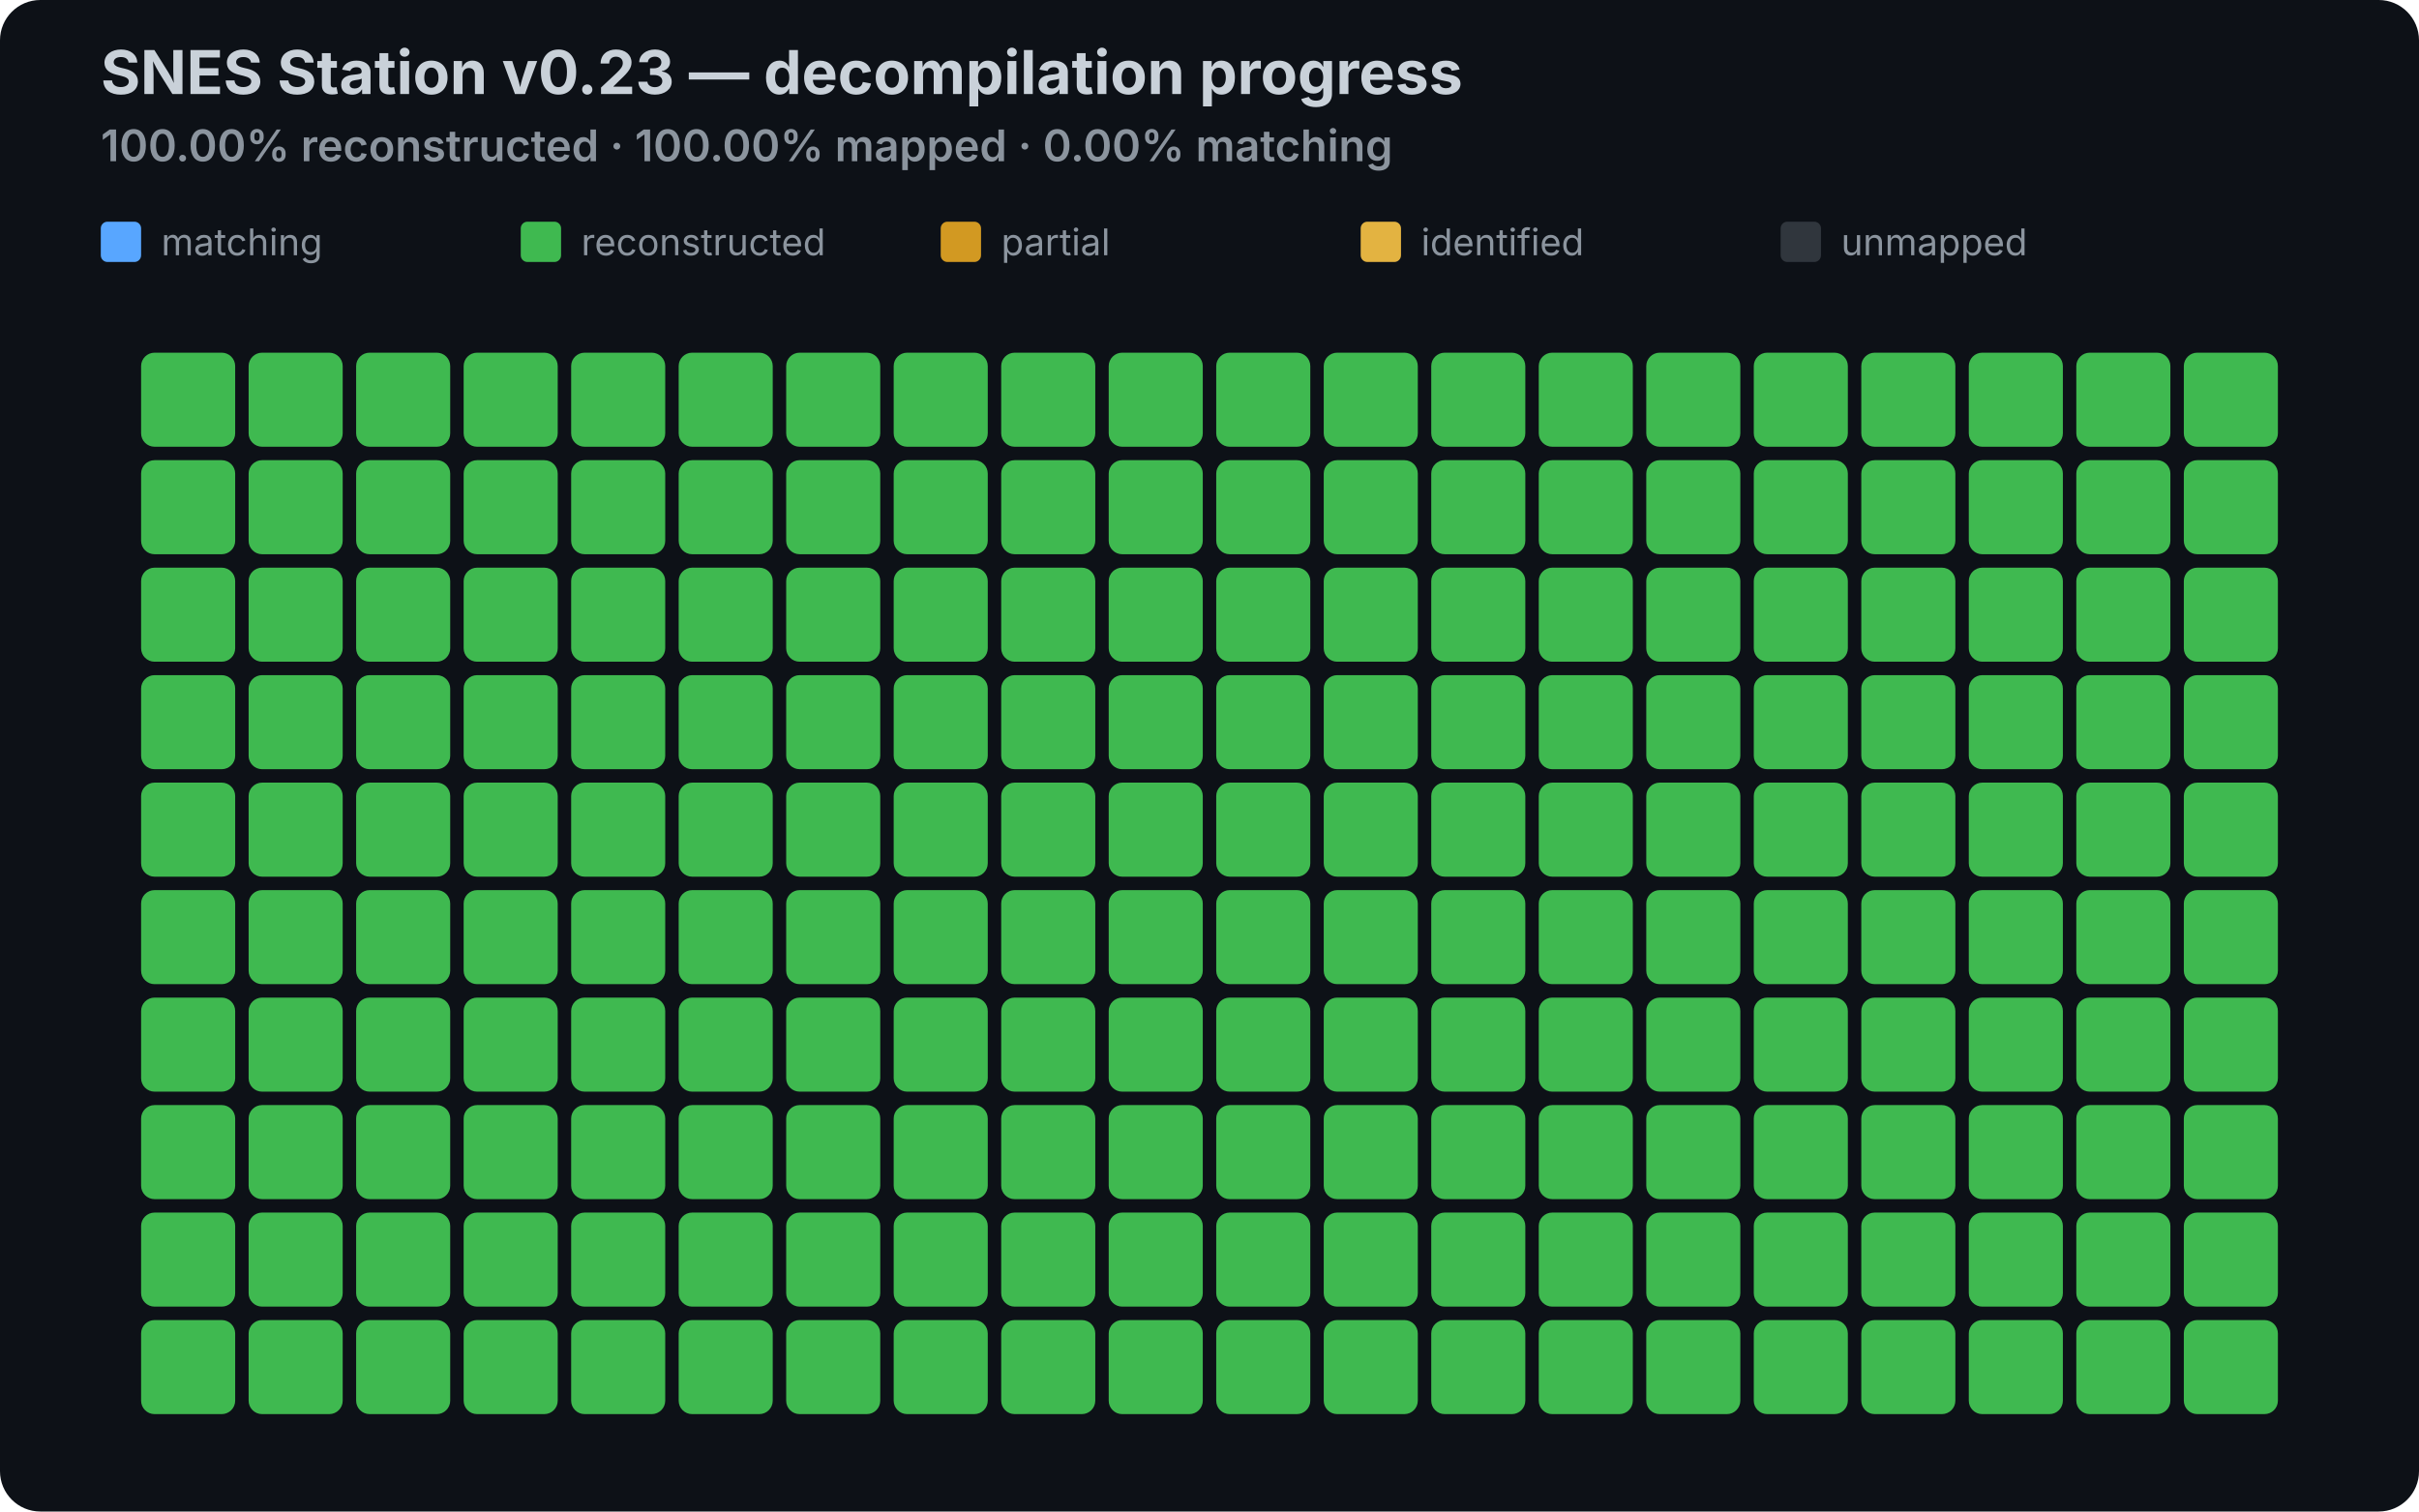
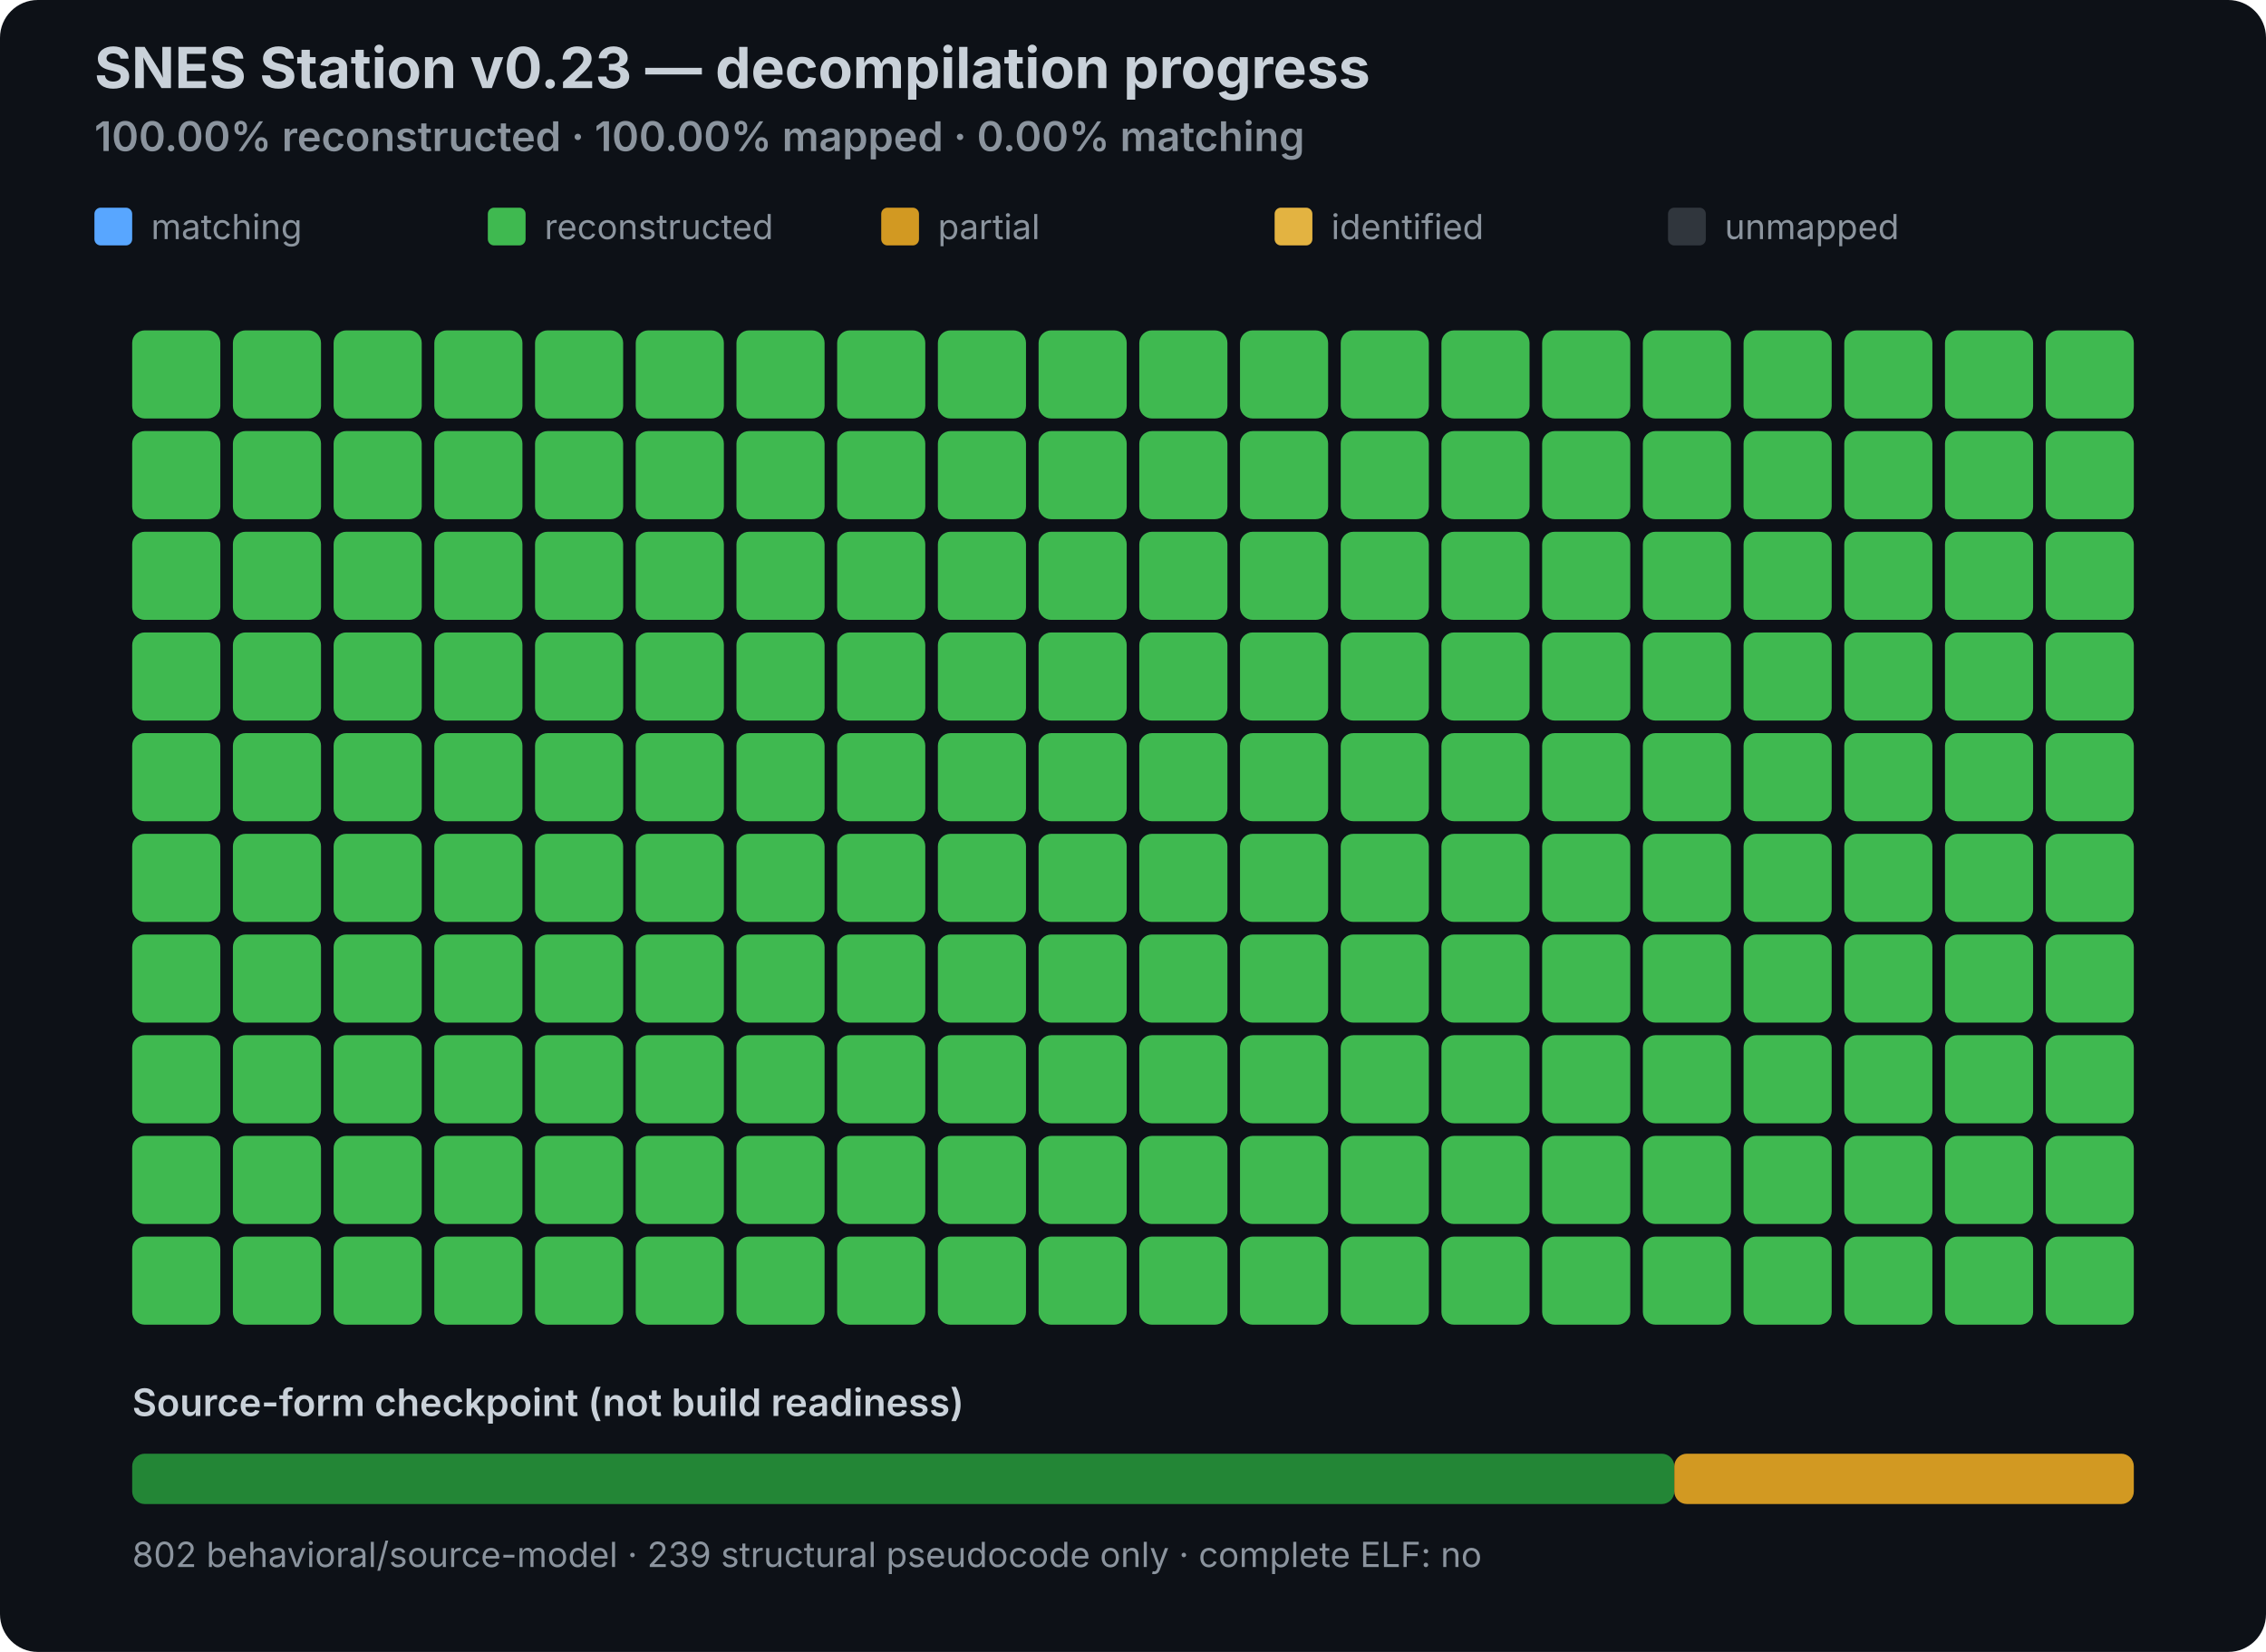
- <svg xmlns="http://www.w3.org/2000/svg" width="720" height="450" viewBox="0 0 720 450" role="img" aria-labelledby="title desc">
+ <svg xmlns="http://www.w3.org/2000/svg" width="720" height="525" viewBox="0 0 720 525" role="img" aria-labelledby="title desc">
  <style>
  .title { font: 700 18px -apple-system,BlinkMacSystemFont,"Segoe UI",sans-serif; fill: #c9d1d9; }
  .sub { font: 600 13px -apple-system,BlinkMacSystemFont,"Segoe UI",sans-serif; fill: #8b949e; }
  .legend { font: 11px -apple-system,BlinkMacSystemFont,"Segoe UI",sans-serif; fill: #8b949e; }
+   .source { font: 600 12px -apple-system,BlinkMacSystemFont,"Segoe UI",sans-serif; fill: #c9d1d9; }
</style>
  <rect width="100%" height="100%" rx="12" fill="#0d1117" />
  <text x="30" y="28" class="title">SNES Station v0.23 — decompilation progress</text>
  <text x="30" y="48" class="sub">100.00% reconstructed · 100.00% mapped · 0.00% matching</text>
  <rect x="30" y="66" width="12" height="12" rx="2" fill="#58a6ff" />
  <text x="48" y="76" class="legend">matching</text>
  <rect x="155" y="66" width="12" height="12" rx="2" fill="#3fb950" />
  <text x="173" y="76" class="legend">reconstructed</text>
  <rect x="280" y="66" width="12" height="12" rx="2" fill="#d29922" />
  <text x="298" y="76" class="legend">partial</text>
  <rect x="405" y="66" width="12" height="12" rx="2" fill="#e3b341" />
  <text x="423" y="76" class="legend">identified</text>
  <rect x="530" y="66" width="12" height="12" rx="2" fill="#30363d" />
  <text x="548" y="76" class="legend">unmapped</text>
  <rect x="42" y="105" width="28" height="28" rx="4" fill="#3fb950" data-status="RECONSTRUCTED" />
  <rect x="74" y="105" width="28" height="28" rx="4" fill="#3fb950" data-status="RECONSTRUCTED" />
  <rect x="106" y="105" width="28" height="28" rx="4" fill="#3fb950" data-status="RECONSTRUCTED" />
  <rect x="138" y="105" width="28" height="28" rx="4" fill="#3fb950" data-status="RECONSTRUCTED" />
  <rect x="170" y="105" width="28" height="28" rx="4" fill="#3fb950" data-status="RECONSTRUCTED" />
  <rect x="202" y="105" width="28" height="28" rx="4" fill="#3fb950" data-status="RECONSTRUCTED" />
  <rect x="234" y="105" width="28" height="28" rx="4" fill="#3fb950" data-status="RECONSTRUCTED" />
  <rect x="266" y="105" width="28" height="28" rx="4" fill="#3fb950" data-status="RECONSTRUCTED" />
  <rect x="298" y="105" width="28" height="28" rx="4" fill="#3fb950" data-status="RECONSTRUCTED" />
  <rect x="330" y="105" width="28" height="28" rx="4" fill="#3fb950" data-status="RECONSTRUCTED" />
  <rect x="362" y="105" width="28" height="28" rx="4" fill="#3fb950" data-status="RECONSTRUCTED" />
  <rect x="394" y="105" width="28" height="28" rx="4" fill="#3fb950" data-status="RECONSTRUCTED" />
  <rect x="426" y="105" width="28" height="28" rx="4" fill="#3fb950" data-status="RECONSTRUCTED" />
  <rect x="458" y="105" width="28" height="28" rx="4" fill="#3fb950" data-status="RECONSTRUCTED" />
  <rect x="490" y="105" width="28" height="28" rx="4" fill="#3fb950" data-status="RECONSTRUCTED" />
  <rect x="522" y="105" width="28" height="28" rx="4" fill="#3fb950" data-status="RECONSTRUCTED" />
  <rect x="554" y="105" width="28" height="28" rx="4" fill="#3fb950" data-status="RECONSTRUCTED" />
  <rect x="586" y="105" width="28" height="28" rx="4" fill="#3fb950" data-status="RECONSTRUCTED" />
  <rect x="618" y="105" width="28" height="28" rx="4" fill="#3fb950" data-status="RECONSTRUCTED" />
  <rect x="650" y="105" width="28" height="28" rx="4" fill="#3fb950" data-status="RECONSTRUCTED" />
  <rect x="42" y="137" width="28" height="28" rx="4" fill="#3fb950" data-status="RECONSTRUCTED" />
  <rect x="74" y="137" width="28" height="28" rx="4" fill="#3fb950" data-status="RECONSTRUCTED" />
  <rect x="106" y="137" width="28" height="28" rx="4" fill="#3fb950" data-status="RECONSTRUCTED" />
  <rect x="138" y="137" width="28" height="28" rx="4" fill="#3fb950" data-status="RECONSTRUCTED" />
  <rect x="170" y="137" width="28" height="28" rx="4" fill="#3fb950" data-status="RECONSTRUCTED" />
  <rect x="202" y="137" width="28" height="28" rx="4" fill="#3fb950" data-status="RECONSTRUCTED" />
  <rect x="234" y="137" width="28" height="28" rx="4" fill="#3fb950" data-status="RECONSTRUCTED" />
  <rect x="266" y="137" width="28" height="28" rx="4" fill="#3fb950" data-status="RECONSTRUCTED" />
  <rect x="298" y="137" width="28" height="28" rx="4" fill="#3fb950" data-status="RECONSTRUCTED" />
  <rect x="330" y="137" width="28" height="28" rx="4" fill="#3fb950" data-status="RECONSTRUCTED" />
  <rect x="362" y="137" width="28" height="28" rx="4" fill="#3fb950" data-status="RECONSTRUCTED" />
  <rect x="394" y="137" width="28" height="28" rx="4" fill="#3fb950" data-status="RECONSTRUCTED" />
  <rect x="426" y="137" width="28" height="28" rx="4" fill="#3fb950" data-status="RECONSTRUCTED" />
  <rect x="458" y="137" width="28" height="28" rx="4" fill="#3fb950" data-status="RECONSTRUCTED" />
  <rect x="490" y="137" width="28" height="28" rx="4" fill="#3fb950" data-status="RECONSTRUCTED" />
  <rect x="522" y="137" width="28" height="28" rx="4" fill="#3fb950" data-status="RECONSTRUCTED" />
  <rect x="554" y="137" width="28" height="28" rx="4" fill="#3fb950" data-status="RECONSTRUCTED" />
  <rect x="586" y="137" width="28" height="28" rx="4" fill="#3fb950" data-status="RECONSTRUCTED" />
  <rect x="618" y="137" width="28" height="28" rx="4" fill="#3fb950" data-status="RECONSTRUCTED" />
  <rect x="650" y="137" width="28" height="28" rx="4" fill="#3fb950" data-status="RECONSTRUCTED" />
  <rect x="42" y="169" width="28" height="28" rx="4" fill="#3fb950" data-status="RECONSTRUCTED" />
  <rect x="74" y="169" width="28" height="28" rx="4" fill="#3fb950" data-status="RECONSTRUCTED" />
  <rect x="106" y="169" width="28" height="28" rx="4" fill="#3fb950" data-status="RECONSTRUCTED" />
  <rect x="138" y="169" width="28" height="28" rx="4" fill="#3fb950" data-status="RECONSTRUCTED" />
  <rect x="170" y="169" width="28" height="28" rx="4" fill="#3fb950" data-status="RECONSTRUCTED" />
  <rect x="202" y="169" width="28" height="28" rx="4" fill="#3fb950" data-status="RECONSTRUCTED" />
  <rect x="234" y="169" width="28" height="28" rx="4" fill="#3fb950" data-status="RECONSTRUCTED" />
  <rect x="266" y="169" width="28" height="28" rx="4" fill="#3fb950" data-status="RECONSTRUCTED" />
  <rect x="298" y="169" width="28" height="28" rx="4" fill="#3fb950" data-status="RECONSTRUCTED" />
  <rect x="330" y="169" width="28" height="28" rx="4" fill="#3fb950" data-status="RECONSTRUCTED" />
  <rect x="362" y="169" width="28" height="28" rx="4" fill="#3fb950" data-status="RECONSTRUCTED" />
  <rect x="394" y="169" width="28" height="28" rx="4" fill="#3fb950" data-status="RECONSTRUCTED" />
  <rect x="426" y="169" width="28" height="28" rx="4" fill="#3fb950" data-status="RECONSTRUCTED" />
  <rect x="458" y="169" width="28" height="28" rx="4" fill="#3fb950" data-status="RECONSTRUCTED" />
  <rect x="490" y="169" width="28" height="28" rx="4" fill="#3fb950" data-status="RECONSTRUCTED" />
  <rect x="522" y="169" width="28" height="28" rx="4" fill="#3fb950" data-status="RECONSTRUCTED" />
  <rect x="554" y="169" width="28" height="28" rx="4" fill="#3fb950" data-status="RECONSTRUCTED" />
  <rect x="586" y="169" width="28" height="28" rx="4" fill="#3fb950" data-status="RECONSTRUCTED" />
  <rect x="618" y="169" width="28" height="28" rx="4" fill="#3fb950" data-status="RECONSTRUCTED" />
  <rect x="650" y="169" width="28" height="28" rx="4" fill="#3fb950" data-status="RECONSTRUCTED" />
  <rect x="42" y="201" width="28" height="28" rx="4" fill="#3fb950" data-status="RECONSTRUCTED" />
  <rect x="74" y="201" width="28" height="28" rx="4" fill="#3fb950" data-status="RECONSTRUCTED" />
  <rect x="106" y="201" width="28" height="28" rx="4" fill="#3fb950" data-status="RECONSTRUCTED" />
  <rect x="138" y="201" width="28" height="28" rx="4" fill="#3fb950" data-status="RECONSTRUCTED" />
  <rect x="170" y="201" width="28" height="28" rx="4" fill="#3fb950" data-status="RECONSTRUCTED" />
  <rect x="202" y="201" width="28" height="28" rx="4" fill="#3fb950" data-status="RECONSTRUCTED" />
  <rect x="234" y="201" width="28" height="28" rx="4" fill="#3fb950" data-status="RECONSTRUCTED" />
  <rect x="266" y="201" width="28" height="28" rx="4" fill="#3fb950" data-status="RECONSTRUCTED" />
  <rect x="298" y="201" width="28" height="28" rx="4" fill="#3fb950" data-status="RECONSTRUCTED" />
  <rect x="330" y="201" width="28" height="28" rx="4" fill="#3fb950" data-status="RECONSTRUCTED" />
  <rect x="362" y="201" width="28" height="28" rx="4" fill="#3fb950" data-status="RECONSTRUCTED" />
  <rect x="394" y="201" width="28" height="28" rx="4" fill="#3fb950" data-status="RECONSTRUCTED" />
  <rect x="426" y="201" width="28" height="28" rx="4" fill="#3fb950" data-status="RECONSTRUCTED" />
  <rect x="458" y="201" width="28" height="28" rx="4" fill="#3fb950" data-status="RECONSTRUCTED" />
  <rect x="490" y="201" width="28" height="28" rx="4" fill="#3fb950" data-status="RECONSTRUCTED" />
  <rect x="522" y="201" width="28" height="28" rx="4" fill="#3fb950" data-status="RECONSTRUCTED" />
  <rect x="554" y="201" width="28" height="28" rx="4" fill="#3fb950" data-status="RECONSTRUCTED" />
  <rect x="586" y="201" width="28" height="28" rx="4" fill="#3fb950" data-status="RECONSTRUCTED" />
  <rect x="618" y="201" width="28" height="28" rx="4" fill="#3fb950" data-status="RECONSTRUCTED" />
  <rect x="650" y="201" width="28" height="28" rx="4" fill="#3fb950" data-status="RECONSTRUCTED" />
  <rect x="42" y="233" width="28" height="28" rx="4" fill="#3fb950" data-status="RECONSTRUCTED" />
  <rect x="74" y="233" width="28" height="28" rx="4" fill="#3fb950" data-status="RECONSTRUCTED" />
  <rect x="106" y="233" width="28" height="28" rx="4" fill="#3fb950" data-status="RECONSTRUCTED" />
  <rect x="138" y="233" width="28" height="28" rx="4" fill="#3fb950" data-status="RECONSTRUCTED" />
  <rect x="170" y="233" width="28" height="28" rx="4" fill="#3fb950" data-status="RECONSTRUCTED" />
  <rect x="202" y="233" width="28" height="28" rx="4" fill="#3fb950" data-status="RECONSTRUCTED" />
  <rect x="234" y="233" width="28" height="28" rx="4" fill="#3fb950" data-status="RECONSTRUCTED" />
  <rect x="266" y="233" width="28" height="28" rx="4" fill="#3fb950" data-status="RECONSTRUCTED" />
  <rect x="298" y="233" width="28" height="28" rx="4" fill="#3fb950" data-status="RECONSTRUCTED" />
  <rect x="330" y="233" width="28" height="28" rx="4" fill="#3fb950" data-status="RECONSTRUCTED" />
  <rect x="362" y="233" width="28" height="28" rx="4" fill="#3fb950" data-status="RECONSTRUCTED" />
  <rect x="394" y="233" width="28" height="28" rx="4" fill="#3fb950" data-status="RECONSTRUCTED" />
  <rect x="426" y="233" width="28" height="28" rx="4" fill="#3fb950" data-status="RECONSTRUCTED" />
  <rect x="458" y="233" width="28" height="28" rx="4" fill="#3fb950" data-status="RECONSTRUCTED" />
  <rect x="490" y="233" width="28" height="28" rx="4" fill="#3fb950" data-status="RECONSTRUCTED" />
  <rect x="522" y="233" width="28" height="28" rx="4" fill="#3fb950" data-status="RECONSTRUCTED" />
  <rect x="554" y="233" width="28" height="28" rx="4" fill="#3fb950" data-status="RECONSTRUCTED" />
  <rect x="586" y="233" width="28" height="28" rx="4" fill="#3fb950" data-status="RECONSTRUCTED" />
  <rect x="618" y="233" width="28" height="28" rx="4" fill="#3fb950" data-status="RECONSTRUCTED" />
  <rect x="650" y="233" width="28" height="28" rx="4" fill="#3fb950" data-status="RECONSTRUCTED" />
  <rect x="42" y="265" width="28" height="28" rx="4" fill="#3fb950" data-status="RECONSTRUCTED" />
  <rect x="74" y="265" width="28" height="28" rx="4" fill="#3fb950" data-status="RECONSTRUCTED" />
  <rect x="106" y="265" width="28" height="28" rx="4" fill="#3fb950" data-status="RECONSTRUCTED" />
  <rect x="138" y="265" width="28" height="28" rx="4" fill="#3fb950" data-status="RECONSTRUCTED" />
  <rect x="170" y="265" width="28" height="28" rx="4" fill="#3fb950" data-status="RECONSTRUCTED" />
  <rect x="202" y="265" width="28" height="28" rx="4" fill="#3fb950" data-status="RECONSTRUCTED" />
  <rect x="234" y="265" width="28" height="28" rx="4" fill="#3fb950" data-status="RECONSTRUCTED" />
  <rect x="266" y="265" width="28" height="28" rx="4" fill="#3fb950" data-status="RECONSTRUCTED" />
  <rect x="298" y="265" width="28" height="28" rx="4" fill="#3fb950" data-status="RECONSTRUCTED" />
  <rect x="330" y="265" width="28" height="28" rx="4" fill="#3fb950" data-status="RECONSTRUCTED" />
  <rect x="362" y="265" width="28" height="28" rx="4" fill="#3fb950" data-status="RECONSTRUCTED" />
  <rect x="394" y="265" width="28" height="28" rx="4" fill="#3fb950" data-status="RECONSTRUCTED" />
  <rect x="426" y="265" width="28" height="28" rx="4" fill="#3fb950" data-status="RECONSTRUCTED" />
  <rect x="458" y="265" width="28" height="28" rx="4" fill="#3fb950" data-status="RECONSTRUCTED" />
  <rect x="490" y="265" width="28" height="28" rx="4" fill="#3fb950" data-status="RECONSTRUCTED" />
  <rect x="522" y="265" width="28" height="28" rx="4" fill="#3fb950" data-status="RECONSTRUCTED" />
  <rect x="554" y="265" width="28" height="28" rx="4" fill="#3fb950" data-status="RECONSTRUCTED" />
  <rect x="586" y="265" width="28" height="28" rx="4" fill="#3fb950" data-status="RECONSTRUCTED" />
  <rect x="618" y="265" width="28" height="28" rx="4" fill="#3fb950" data-status="RECONSTRUCTED" />
  <rect x="650" y="265" width="28" height="28" rx="4" fill="#3fb950" data-status="RECONSTRUCTED" />
  <rect x="42" y="297" width="28" height="28" rx="4" fill="#3fb950" data-status="RECONSTRUCTED" />
  <rect x="74" y="297" width="28" height="28" rx="4" fill="#3fb950" data-status="RECONSTRUCTED" />
  <rect x="106" y="297" width="28" height="28" rx="4" fill="#3fb950" data-status="RECONSTRUCTED" />
  <rect x="138" y="297" width="28" height="28" rx="4" fill="#3fb950" data-status="RECONSTRUCTED" />
  <rect x="170" y="297" width="28" height="28" rx="4" fill="#3fb950" data-status="RECONSTRUCTED" />
  <rect x="202" y="297" width="28" height="28" rx="4" fill="#3fb950" data-status="RECONSTRUCTED" />
  <rect x="234" y="297" width="28" height="28" rx="4" fill="#3fb950" data-status="RECONSTRUCTED" />
  <rect x="266" y="297" width="28" height="28" rx="4" fill="#3fb950" data-status="RECONSTRUCTED" />
  <rect x="298" y="297" width="28" height="28" rx="4" fill="#3fb950" data-status="RECONSTRUCTED" />
  <rect x="330" y="297" width="28" height="28" rx="4" fill="#3fb950" data-status="RECONSTRUCTED" />
  <rect x="362" y="297" width="28" height="28" rx="4" fill="#3fb950" data-status="RECONSTRUCTED" />
  <rect x="394" y="297" width="28" height="28" rx="4" fill="#3fb950" data-status="RECONSTRUCTED" />
  <rect x="426" y="297" width="28" height="28" rx="4" fill="#3fb950" data-status="RECONSTRUCTED" />
  <rect x="458" y="297" width="28" height="28" rx="4" fill="#3fb950" data-status="RECONSTRUCTED" />
  <rect x="490" y="297" width="28" height="28" rx="4" fill="#3fb950" data-status="RECONSTRUCTED" />
  <rect x="522" y="297" width="28" height="28" rx="4" fill="#3fb950" data-status="RECONSTRUCTED" />
  <rect x="554" y="297" width="28" height="28" rx="4" fill="#3fb950" data-status="RECONSTRUCTED" />
  <rect x="586" y="297" width="28" height="28" rx="4" fill="#3fb950" data-status="RECONSTRUCTED" />
  <rect x="618" y="297" width="28" height="28" rx="4" fill="#3fb950" data-status="RECONSTRUCTED" />
  <rect x="650" y="297" width="28" height="28" rx="4" fill="#3fb950" data-status="RECONSTRUCTED" />
  <rect x="42" y="329" width="28" height="28" rx="4" fill="#3fb950" data-status="RECONSTRUCTED" />
  <rect x="74" y="329" width="28" height="28" rx="4" fill="#3fb950" data-status="RECONSTRUCTED" />
  <rect x="106" y="329" width="28" height="28" rx="4" fill="#3fb950" data-status="RECONSTRUCTED" />
  <rect x="138" y="329" width="28" height="28" rx="4" fill="#3fb950" data-status="RECONSTRUCTED" />
  <rect x="170" y="329" width="28" height="28" rx="4" fill="#3fb950" data-status="RECONSTRUCTED" />
  <rect x="202" y="329" width="28" height="28" rx="4" fill="#3fb950" data-status="RECONSTRUCTED" />
  <rect x="234" y="329" width="28" height="28" rx="4" fill="#3fb950" data-status="RECONSTRUCTED" />
  <rect x="266" y="329" width="28" height="28" rx="4" fill="#3fb950" data-status="RECONSTRUCTED" />
  <rect x="298" y="329" width="28" height="28" rx="4" fill="#3fb950" data-status="RECONSTRUCTED" />
  <rect x="330" y="329" width="28" height="28" rx="4" fill="#3fb950" data-status="RECONSTRUCTED" />
  <rect x="362" y="329" width="28" height="28" rx="4" fill="#3fb950" data-status="RECONSTRUCTED" />
  <rect x="394" y="329" width="28" height="28" rx="4" fill="#3fb950" data-status="RECONSTRUCTED" />
  <rect x="426" y="329" width="28" height="28" rx="4" fill="#3fb950" data-status="RECONSTRUCTED" />
  <rect x="458" y="329" width="28" height="28" rx="4" fill="#3fb950" data-status="RECONSTRUCTED" />
  <rect x="490" y="329" width="28" height="28" rx="4" fill="#3fb950" data-status="RECONSTRUCTED" />
  <rect x="522" y="329" width="28" height="28" rx="4" fill="#3fb950" data-status="RECONSTRUCTED" />
  <rect x="554" y="329" width="28" height="28" rx="4" fill="#3fb950" data-status="RECONSTRUCTED" />
  <rect x="586" y="329" width="28" height="28" rx="4" fill="#3fb950" data-status="RECONSTRUCTED" />
  <rect x="618" y="329" width="28" height="28" rx="4" fill="#3fb950" data-status="RECONSTRUCTED" />
  <rect x="650" y="329" width="28" height="28" rx="4" fill="#3fb950" data-status="RECONSTRUCTED" />
  <rect x="42" y="361" width="28" height="28" rx="4" fill="#3fb950" data-status="RECONSTRUCTED" />
  <rect x="74" y="361" width="28" height="28" rx="4" fill="#3fb950" data-status="RECONSTRUCTED" />
  <rect x="106" y="361" width="28" height="28" rx="4" fill="#3fb950" data-status="RECONSTRUCTED" />
  <rect x="138" y="361" width="28" height="28" rx="4" fill="#3fb950" data-status="RECONSTRUCTED" />
  <rect x="170" y="361" width="28" height="28" rx="4" fill="#3fb950" data-status="RECONSTRUCTED" />
  <rect x="202" y="361" width="28" height="28" rx="4" fill="#3fb950" data-status="RECONSTRUCTED" />
  <rect x="234" y="361" width="28" height="28" rx="4" fill="#3fb950" data-status="RECONSTRUCTED" />
  <rect x="266" y="361" width="28" height="28" rx="4" fill="#3fb950" data-status="RECONSTRUCTED" />
  <rect x="298" y="361" width="28" height="28" rx="4" fill="#3fb950" data-status="RECONSTRUCTED" />
  <rect x="330" y="361" width="28" height="28" rx="4" fill="#3fb950" data-status="RECONSTRUCTED" />
  <rect x="362" y="361" width="28" height="28" rx="4" fill="#3fb950" data-status="RECONSTRUCTED" />
  <rect x="394" y="361" width="28" height="28" rx="4" fill="#3fb950" data-status="RECONSTRUCTED" />
  <rect x="426" y="361" width="28" height="28" rx="4" fill="#3fb950" data-status="RECONSTRUCTED" />
  <rect x="458" y="361" width="28" height="28" rx="4" fill="#3fb950" data-status="RECONSTRUCTED" />
  <rect x="490" y="361" width="28" height="28" rx="4" fill="#3fb950" data-status="RECONSTRUCTED" />
  <rect x="522" y="361" width="28" height="28" rx="4" fill="#3fb950" data-status="RECONSTRUCTED" />
  <rect x="554" y="361" width="28" height="28" rx="4" fill="#3fb950" data-status="RECONSTRUCTED" />
  <rect x="586" y="361" width="28" height="28" rx="4" fill="#3fb950" data-status="RECONSTRUCTED" />
  <rect x="618" y="361" width="28" height="28" rx="4" fill="#3fb950" data-status="RECONSTRUCTED" />
  <rect x="650" y="361" width="28" height="28" rx="4" fill="#3fb950" data-status="RECONSTRUCTED" />
  <rect x="42" y="393" width="28" height="28" rx="4" fill="#3fb950" data-status="RECONSTRUCTED" />
  <rect x="74" y="393" width="28" height="28" rx="4" fill="#3fb950" data-status="RECONSTRUCTED" />
  <rect x="106" y="393" width="28" height="28" rx="4" fill="#3fb950" data-status="RECONSTRUCTED" />
  <rect x="138" y="393" width="28" height="28" rx="4" fill="#3fb950" data-status="RECONSTRUCTED" />
  <rect x="170" y="393" width="28" height="28" rx="4" fill="#3fb950" data-status="RECONSTRUCTED" />
  <rect x="202" y="393" width="28" height="28" rx="4" fill="#3fb950" data-status="RECONSTRUCTED" />
  <rect x="234" y="393" width="28" height="28" rx="4" fill="#3fb950" data-status="RECONSTRUCTED" />
  <rect x="266" y="393" width="28" height="28" rx="4" fill="#3fb950" data-status="RECONSTRUCTED" />
  <rect x="298" y="393" width="28" height="28" rx="4" fill="#3fb950" data-status="RECONSTRUCTED" />
  <rect x="330" y="393" width="28" height="28" rx="4" fill="#3fb950" data-status="RECONSTRUCTED" />
  <rect x="362" y="393" width="28" height="28" rx="4" fill="#3fb950" data-status="RECONSTRUCTED" />
  <rect x="394" y="393" width="28" height="28" rx="4" fill="#3fb950" data-status="RECONSTRUCTED" />
  <rect x="426" y="393" width="28" height="28" rx="4" fill="#3fb950" data-status="RECONSTRUCTED" />
  <rect x="458" y="393" width="28" height="28" rx="4" fill="#3fb950" data-status="RECONSTRUCTED" />
  <rect x="490" y="393" width="28" height="28" rx="4" fill="#3fb950" data-status="RECONSTRUCTED" />
  <rect x="522" y="393" width="28" height="28" rx="4" fill="#3fb950" data-status="RECONSTRUCTED" />
  <rect x="554" y="393" width="28" height="28" rx="4" fill="#3fb950" data-status="RECONSTRUCTED" />
  <rect x="586" y="393" width="28" height="28" rx="4" fill="#3fb950" data-status="RECONSTRUCTED" />
  <rect x="618" y="393" width="28" height="28" rx="4" fill="#3fb950" data-status="RECONSTRUCTED" />
  <rect x="650" y="393" width="28" height="28" rx="4" fill="#3fb950" data-status="RECONSTRUCTED" />
+   <text x="42" y="450" class="source">Source-form checkpoint (not build readiness)</text>
+   <rect x="42" y="462" width="490" height="16" rx="4" fill="#238636" />
+   <rect x="532" y="462" width="146" height="16" rx="4" fill="#d29922" />
+   <text x="42" y="498" class="legend">802 behavioral/source-model · 239 structural pseudocode only · complete ELF: no</text>
</svg>
